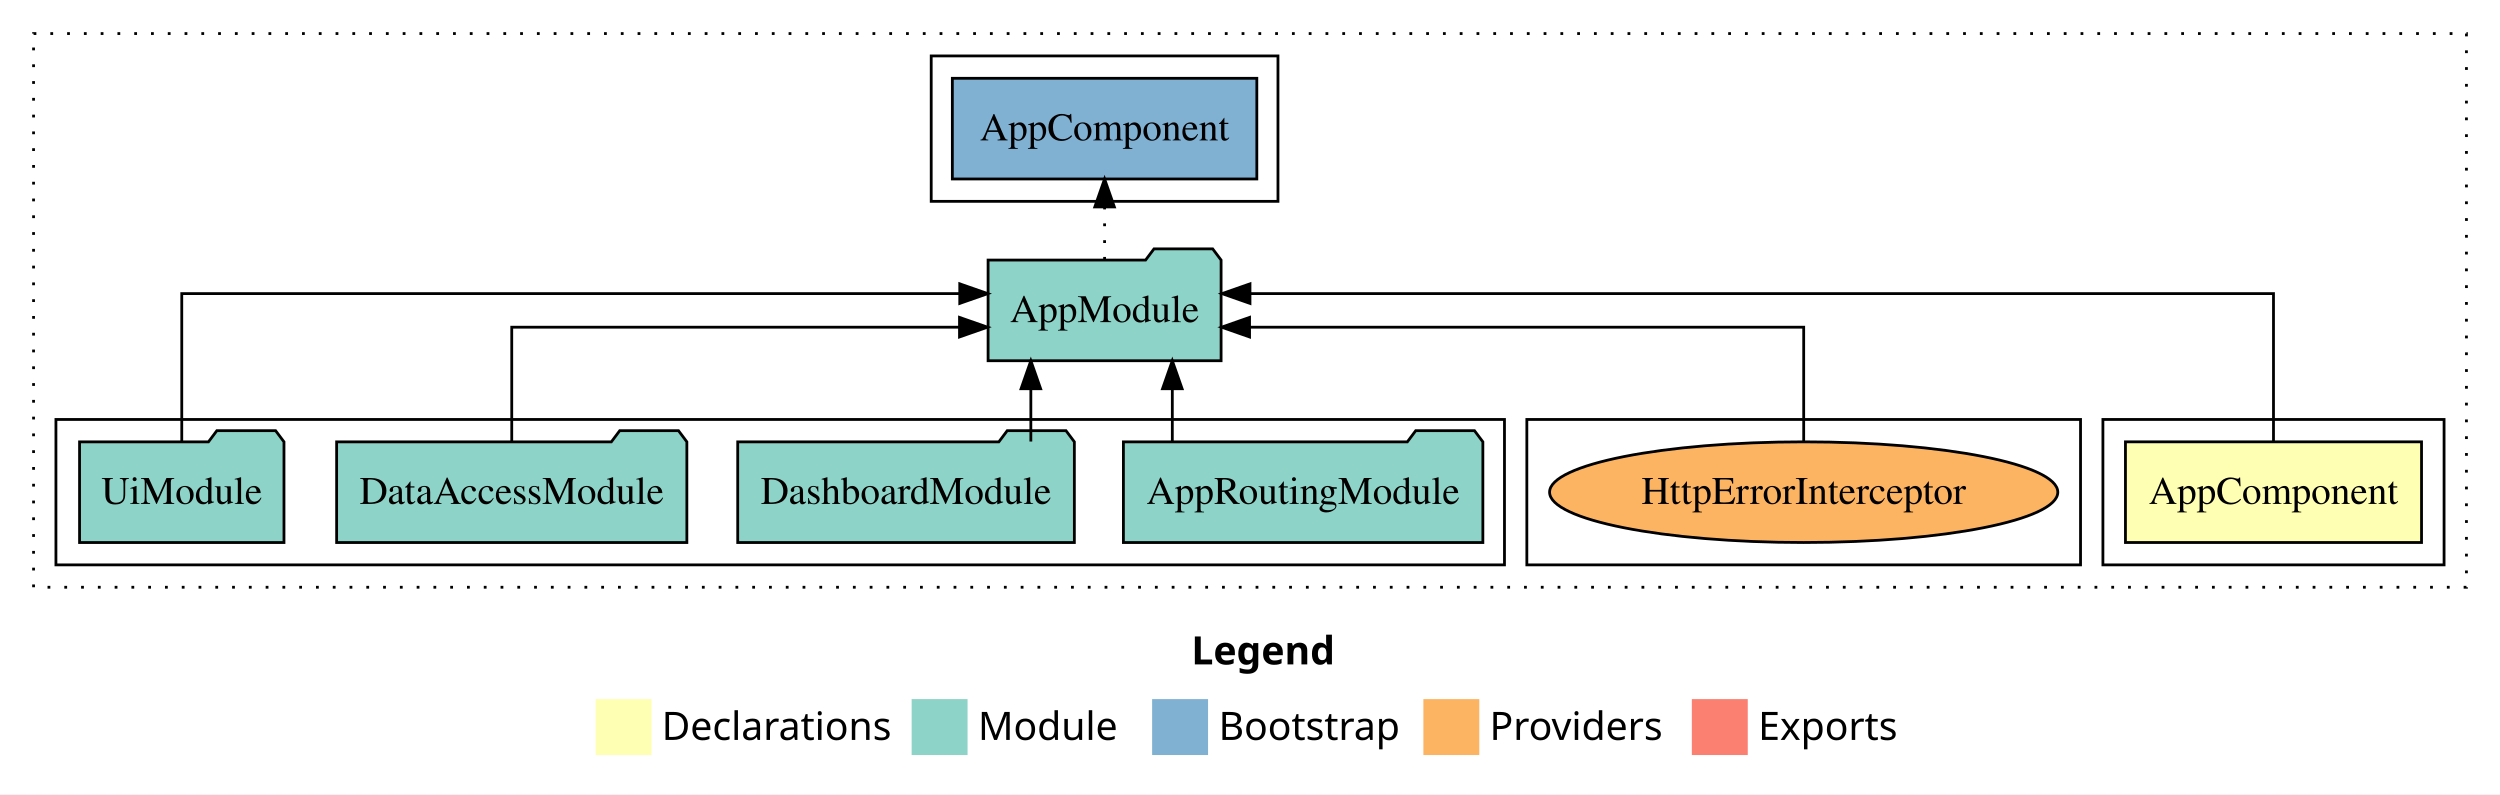
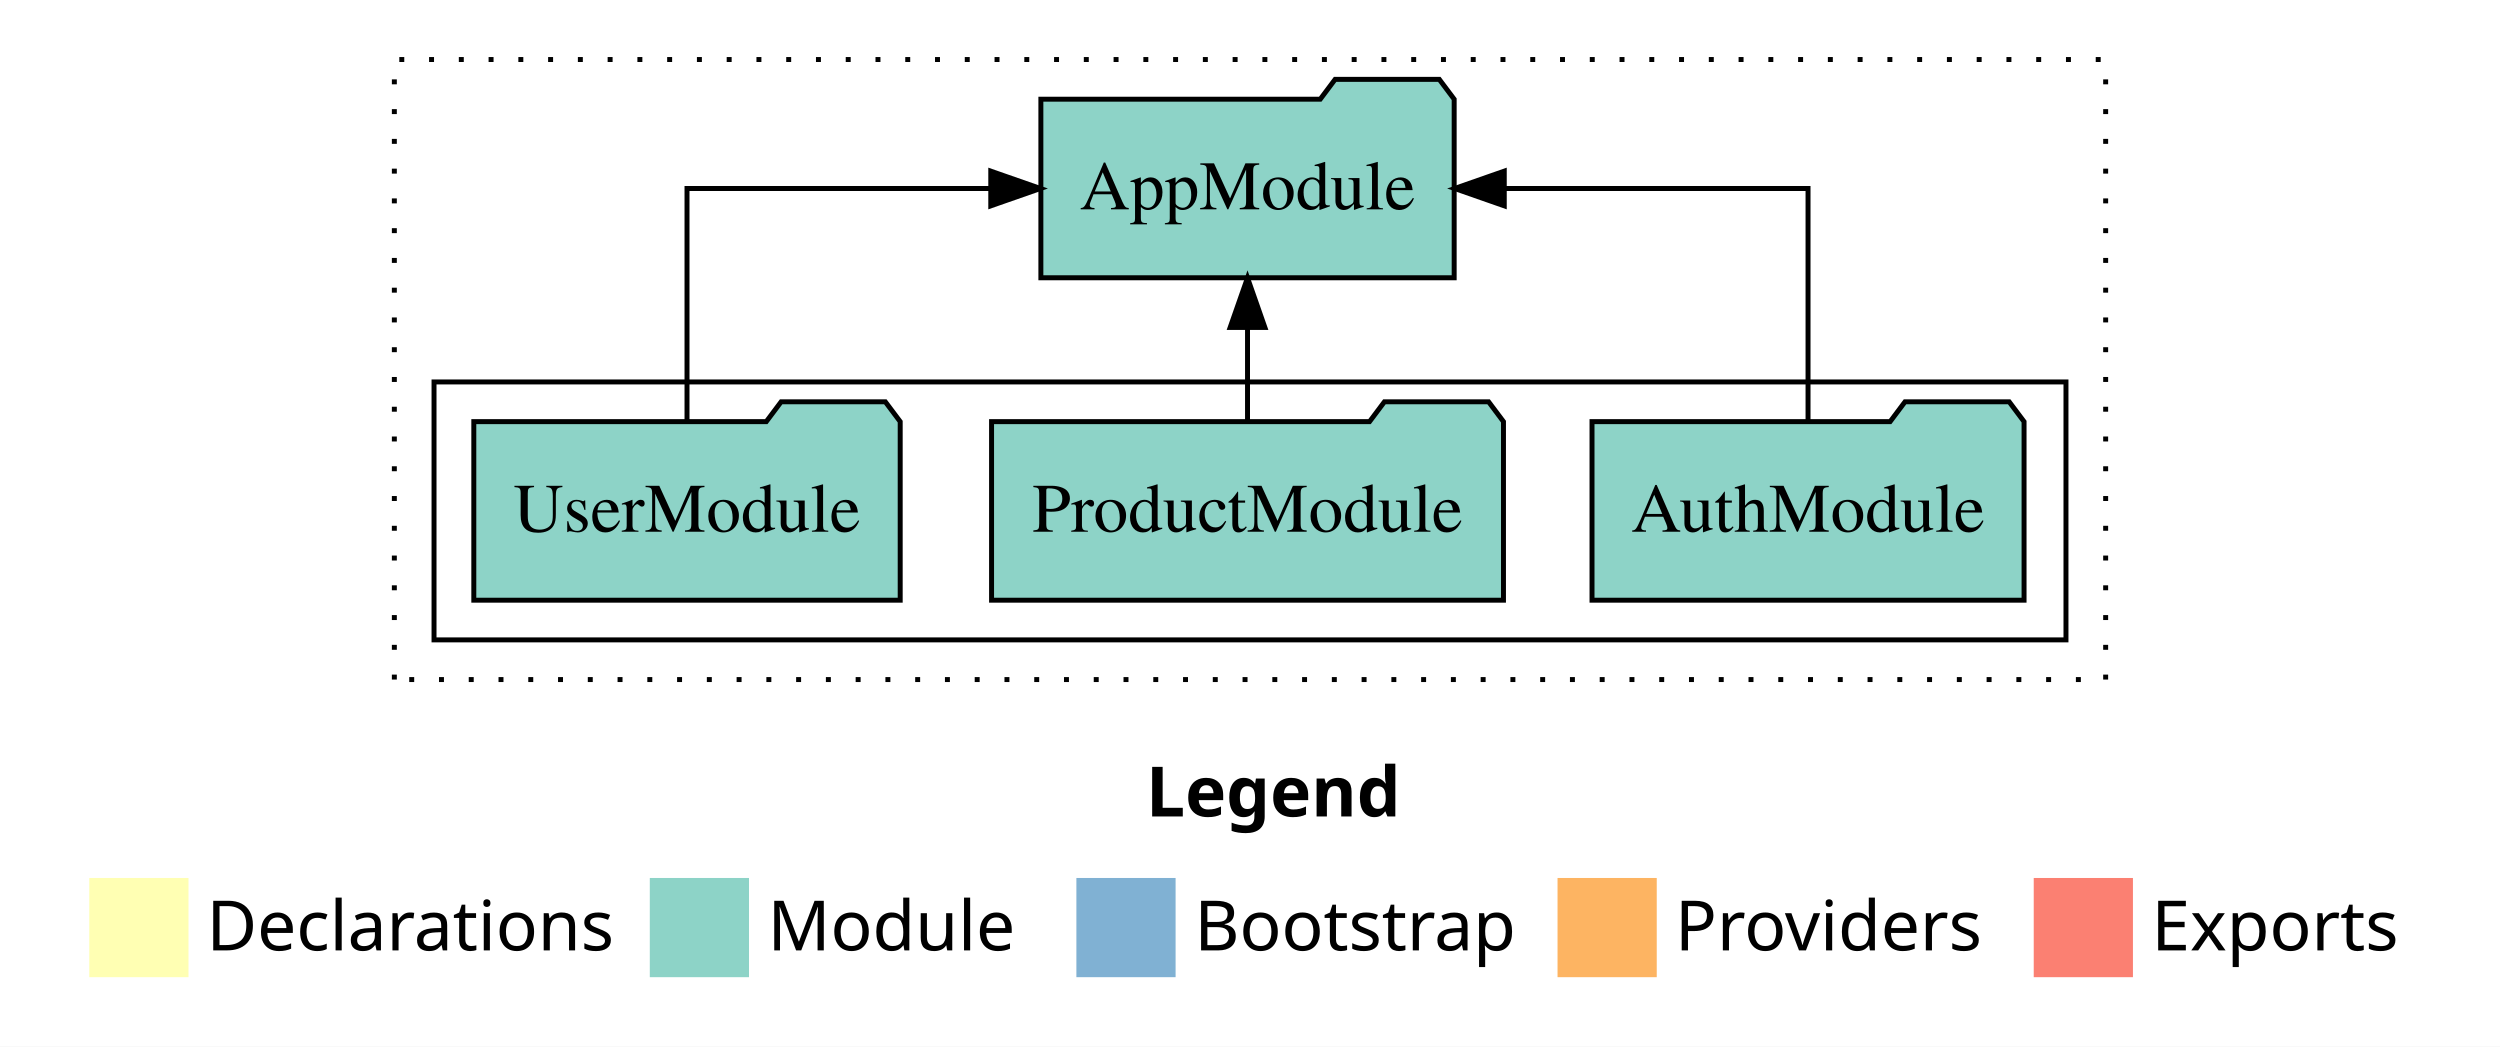
- <svg xmlns="http://www.w3.org/2000/svg" width="894pt" height="284pt" viewBox="0.00 0.00 894.00 284.00">
-   <g id="graph0" class="graph" transform="scale(1 1) rotate(0) translate(4 280)">
-     <polygon fill="white" stroke="transparent" points="-4,4 -4,-280 890,-280 890,4 -4,4" />
-     <text text-anchor="start" x="422.01" y="-42.4" font-family="sans-serif" font-weight="bold" font-size="14.00">Legend</text>
-     <polygon fill="#ffffb3" stroke="transparent" points="209,-10 209,-30 229,-30 229,-10 209,-10" />
-     <text text-anchor="start" x="232.63" y="-15.4" font-family="sans-serif" font-size="14.00">  Declarations</text>
-     <polygon fill="#8dd3c7" stroke="transparent" points="322,-10 322,-30 342,-30 342,-10 322,-10" />
-     <text text-anchor="start" x="345.73" y="-15.4" font-family="sans-serif" font-size="14.00">  Module</text>
-     <polygon fill="#80b1d3" stroke="transparent" points="408,-10 408,-30 428,-30 428,-10 408,-10" />
-     <text text-anchor="start" x="431.78" y="-15.4" font-family="sans-serif" font-size="14.00">  Bootstrap</text>
-     <polygon fill="#fdb462" stroke="transparent" points="505,-10 505,-30 525,-30 525,-10 505,-10" />
-     <text text-anchor="start" x="528.67" y="-15.4" font-family="sans-serif" font-size="14.00">  Providers</text>
-     <polygon fill="#fb8072" stroke="transparent" points="601,-10 601,-30 621,-30 621,-10 601,-10" />
-     <text text-anchor="start" x="624.73" y="-15.4" font-family="sans-serif" font-size="14.00">  Exports</text>
+ <svg xmlns="http://www.w3.org/2000/svg" width="504pt" height="211pt" viewBox="0.00 0.00 504.00 211.00">
+   <g id="graph0" class="graph" transform="scale(1 1) rotate(0) translate(4 207)">
+     <polygon fill="white" stroke="transparent" points="-4,4 -4,-207 500,-207 500,4 -4,4" />
+     <text text-anchor="start" x="227.01" y="-42.4" font-family="sans-serif" font-weight="bold" font-size="14.00">Legend</text>
+     <polygon fill="#ffffb3" stroke="transparent" points="14,-10 14,-30 34,-30 34,-10 14,-10" />
+     <text text-anchor="start" x="37.63" y="-15.4" font-family="sans-serif" font-size="14.00">  Declarations</text>
+     <polygon fill="#8dd3c7" stroke="transparent" points="127,-10 127,-30 147,-30 147,-10 127,-10" />
+     <text text-anchor="start" x="150.73" y="-15.4" font-family="sans-serif" font-size="14.00">  Module</text>
+     <polygon fill="#80b1d3" stroke="transparent" points="213,-10 213,-30 233,-30 233,-10 213,-10" />
+     <text text-anchor="start" x="236.78" y="-15.4" font-family="sans-serif" font-size="14.00">  Bootstrap</text>
+     <polygon fill="#fdb462" stroke="transparent" points="310,-10 310,-30 330,-30 330,-10 310,-10" />
+     <text text-anchor="start" x="333.67" y="-15.4" font-family="sans-serif" font-size="14.00">  Providers</text>
+     <polygon fill="#fb8072" stroke="transparent" points="406,-10 406,-30 426,-30 426,-10 406,-10" />
+     <text text-anchor="start" x="429.73" y="-15.4" font-family="sans-serif" font-size="14.00">  Exports</text>
    <g id="clust1" class="cluster">
-       <polygon fill="none" stroke="black" stroke-dasharray="1,5" points="8,-70 8,-268 878,-268 878,-70 8,-70" />
+       <polygon fill="none" stroke="black" stroke-dasharray="1,5" points="75.5,-70 75.5,-195 420.5,-195 420.5,-70 75.5,-70" />
    </g>
-     <g id="clust2" class="cluster">
-       <polygon fill="none" stroke="black" points="748,-78 748,-130 870,-130 870,-78 748,-78" />
-     </g>
-     <g id="clust7" class="cluster">
-       <polygon fill="none" stroke="black" points="542,-78 542,-130 740,-130 740,-78 542,-78" />
-     </g>
-     <g id="clust4" class="cluster">
-       <polygon fill="none" stroke="black" points="16,-78 16,-130 534,-130 534,-78 16,-78" />
-     </g>
-     <g id="clust6" class="cluster">
-       <polygon fill="none" stroke="black" points="329,-208 329,-260 453,-260 453,-208 329,-208" />
+     <g id="clust3" class="cluster">
+       <polygon fill="none" stroke="black" points="83.5,-78 83.5,-130 412.5,-130 412.5,-78 83.5,-78" />
    </g>
    <g id="node1" class="node">
-       <polygon fill="#ffffb3" stroke="black" points="861.94,-122 756.06,-122 756.06,-86 861.94,-86 861.94,-122" />
-       <text text-anchor="middle" x="809" y="-99.8" font-family="Times,serif" font-size="14.00">AppComponent</text>
+       <polygon fill="#8dd3c7" stroke="black" points="404.05,-122 401.05,-126 380.05,-126 377.05,-122 316.95,-122 316.95,-86 404.05,-86 404.05,-122" />
+       <text text-anchor="middle" x="360.5" y="-99.8" font-family="Times,serif" font-size="14.00">AuthModule</text>
+     </g>
+     <g id="node4" class="node">
+       <polygon fill="#8dd3c7" stroke="black" points="289.16,-187 286.16,-191 265.16,-191 262.16,-187 205.84,-187 205.84,-151 289.16,-151 289.16,-187" />
+       <text text-anchor="middle" x="247.5" y="-164.8" font-family="Times,serif" font-size="14.00">AppModule</text>
+     </g>
+     <g id="edge1" class="edge">
+       <path fill="none" stroke="black" d="M360.5,-122.11C360.5,-141.34 360.5,-169 360.5,-169 360.5,-169 299.26,-169 299.26,-169" />
+       <polygon fill="black" stroke="black" points="299.26,-165.5 289.26,-169 299.26,-172.5 299.26,-165.5" />
    </g>
    <g id="node2" class="node">
-       <polygon fill="#8dd3c7" stroke="black" points="432.66,-187 429.66,-191 408.66,-191 405.66,-187 349.34,-187 349.34,-151 432.66,-151 432.66,-187" />
-       <text text-anchor="middle" x="391" y="-164.8" font-family="Times,serif" font-size="14.00">AppModule</text>
+       <polygon fill="#8dd3c7" stroke="black" points="299.1,-122 296.1,-126 275.1,-126 272.1,-122 195.9,-122 195.9,-86 299.1,-86 299.1,-122" />
+       <text text-anchor="middle" x="247.5" y="-99.8" font-family="Times,serif" font-size="14.00">ProductModule</text>
    </g>
-     <g id="edge1" class="edge">
-       <path fill="none" stroke="black" d="M809,-122.28C809,-143.32 809,-175 809,-175 809,-175 442.99,-175 442.99,-175" />
-       <polygon fill="black" stroke="black" points="442.99,-171.5 432.99,-175 442.99,-178.5 442.99,-171.5" />
-     </g>
-     <g id="node7" class="node">
-       <polygon fill="#80b1d3" stroke="black" points="445.44,-252 336.56,-252 336.56,-216 445.44,-216 445.44,-252" />
-       <text text-anchor="middle" x="391" y="-229.8" font-family="Times,serif" font-size="14.00">AppComponent </text>
-     </g>
-     <g id="edge6" class="edge">
-       <path fill="none" stroke="black" stroke-dasharray="1,5" d="M391,-187.11C391,-187.11 391,-205.99 391,-205.99" />
-       <polygon fill="black" stroke="black" points="387.5,-205.99 391,-215.99 394.5,-205.99 387.5,-205.99" />
+     <g id="edge2" class="edge">
+       <path fill="none" stroke="black" d="M247.5,-122.11C247.5,-122.11 247.5,-140.99 247.5,-140.99" />
+       <polygon fill="black" stroke="black" points="244,-140.99 247.5,-150.99 251,-140.99 244,-140.99" />
    </g>
    <g id="node3" class="node">
-       <polygon fill="#8dd3c7" stroke="black" points="526.27,-122 523.27,-126 502.27,-126 499.27,-122 397.73,-122 397.73,-86 526.27,-86 526.27,-122" />
-       <text text-anchor="middle" x="462" y="-99.8" font-family="Times,serif" font-size="14.00">AppRoutingModule</text>
-     </g>
-     <g id="edge2" class="edge">
-       <path fill="none" stroke="black" d="M415.22,-122.11C415.22,-122.11 415.22,-140.99 415.22,-140.99" />
-       <polygon fill="black" stroke="black" points="411.72,-140.99 415.22,-150.99 418.72,-140.99 411.72,-140.99" />
-     </g>
-     <g id="node4" class="node">
-       <polygon fill="#8dd3c7" stroke="black" points="380.19,-122 377.19,-126 356.19,-126 353.19,-122 259.81,-122 259.81,-86 380.19,-86 380.19,-122" />
-       <text text-anchor="middle" x="320" y="-99.8" font-family="Times,serif" font-size="14.00">DashboardModule</text>
+       <polygon fill="#8dd3c7" stroke="black" points="177.48,-122 174.48,-126 153.48,-126 150.48,-122 91.52,-122 91.52,-86 177.48,-86 177.48,-122" />
+       <text text-anchor="middle" x="134.5" y="-99.8" font-family="Times,serif" font-size="14.00">UserModule</text>
    </g>
    <g id="edge3" class="edge">
-       <path fill="none" stroke="black" d="M364.63,-122.11C364.63,-122.11 364.63,-140.99 364.63,-140.99" />
-       <polygon fill="black" stroke="black" points="361.13,-140.99 364.63,-150.99 368.13,-140.99 361.13,-140.99" />
-     </g>
-     <g id="node5" class="node">
-       <polygon fill="#8dd3c7" stroke="black" points="241.62,-122 238.62,-126 217.62,-126 214.62,-122 116.38,-122 116.38,-86 241.62,-86 241.62,-122" />
-       <text text-anchor="middle" x="179" y="-99.8" font-family="Times,serif" font-size="14.00">DataAccessModule</text>
-     </g>
-     <g id="edge4" class="edge">
-       <path fill="none" stroke="black" d="M179,-122.02C179,-139.37 179,-163 179,-163 179,-163 339.12,-163 339.12,-163" />
-       <polygon fill="black" stroke="black" points="339.12,-166.5 349.12,-163 339.12,-159.5 339.12,-166.5" />
-     </g>
-     <g id="node6" class="node">
-       <polygon fill="#8dd3c7" stroke="black" points="97.55,-122 94.55,-126 73.55,-126 70.55,-122 24.45,-122 24.45,-86 97.55,-86 97.55,-122" />
-       <text text-anchor="middle" x="61" y="-99.8" font-family="Times,serif" font-size="14.00">UiModule</text>
-     </g>
-     <g id="edge5" class="edge">
-       <path fill="none" stroke="black" d="M61,-122.28C61,-143.32 61,-175 61,-175 61,-175 339.21,-175 339.21,-175" />
-       <polygon fill="black" stroke="black" points="339.21,-178.5 349.21,-175 339.21,-171.5 339.21,-178.5" />
-     </g>
-     <g id="node8" class="node">
-       <ellipse fill="#fdb462" stroke="black" cx="641" cy="-104" rx="90.87" ry="18" />
-       <text text-anchor="middle" x="641" y="-99.8" font-family="Times,serif" font-size="14.00">HttpErrorInterceptor</text>
-     </g>
-     <g id="edge7" class="edge">
-       <path fill="none" stroke="black" d="M641,-122.02C641,-139.37 641,-163 641,-163 641,-163 442.84,-163 442.84,-163" />
-       <polygon fill="black" stroke="black" points="442.84,-159.5 432.84,-163 442.84,-166.5 442.84,-159.5" />
+       <path fill="none" stroke="black" d="M134.5,-122.11C134.5,-141.34 134.5,-169 134.5,-169 134.5,-169 195.74,-169 195.74,-169" />
+       <polygon fill="black" stroke="black" points="195.74,-172.5 205.74,-169 195.74,-165.5 195.74,-172.5" />
    </g>
  </g>
</svg>
